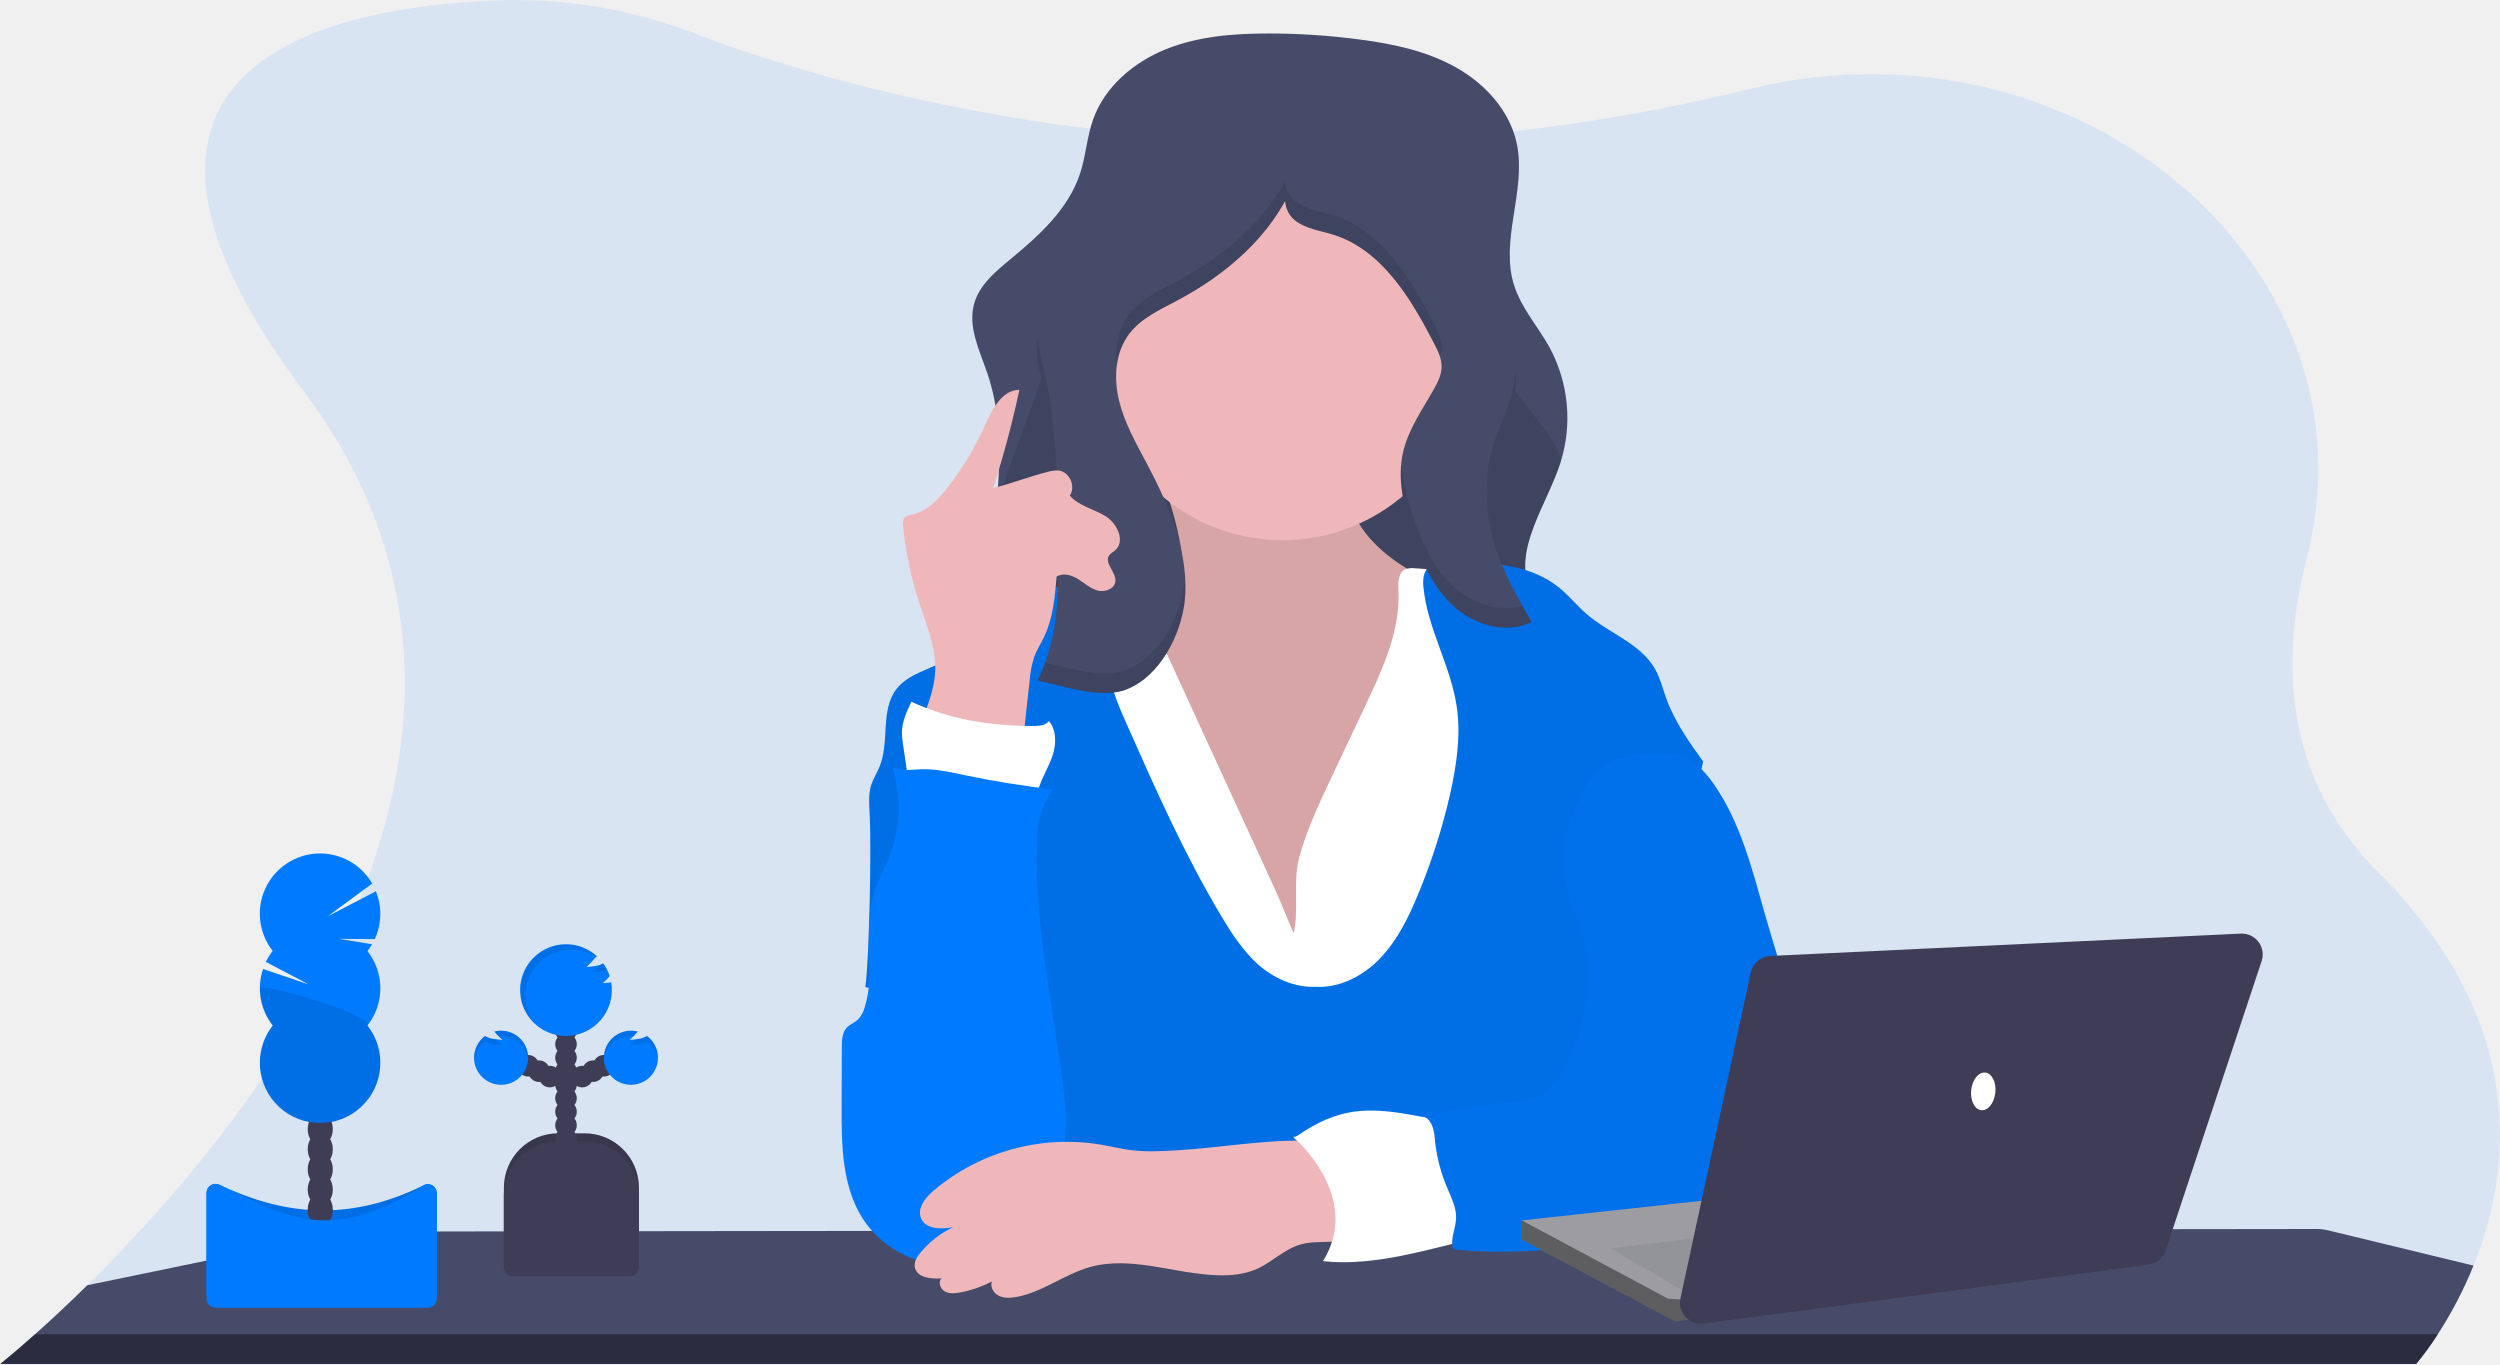
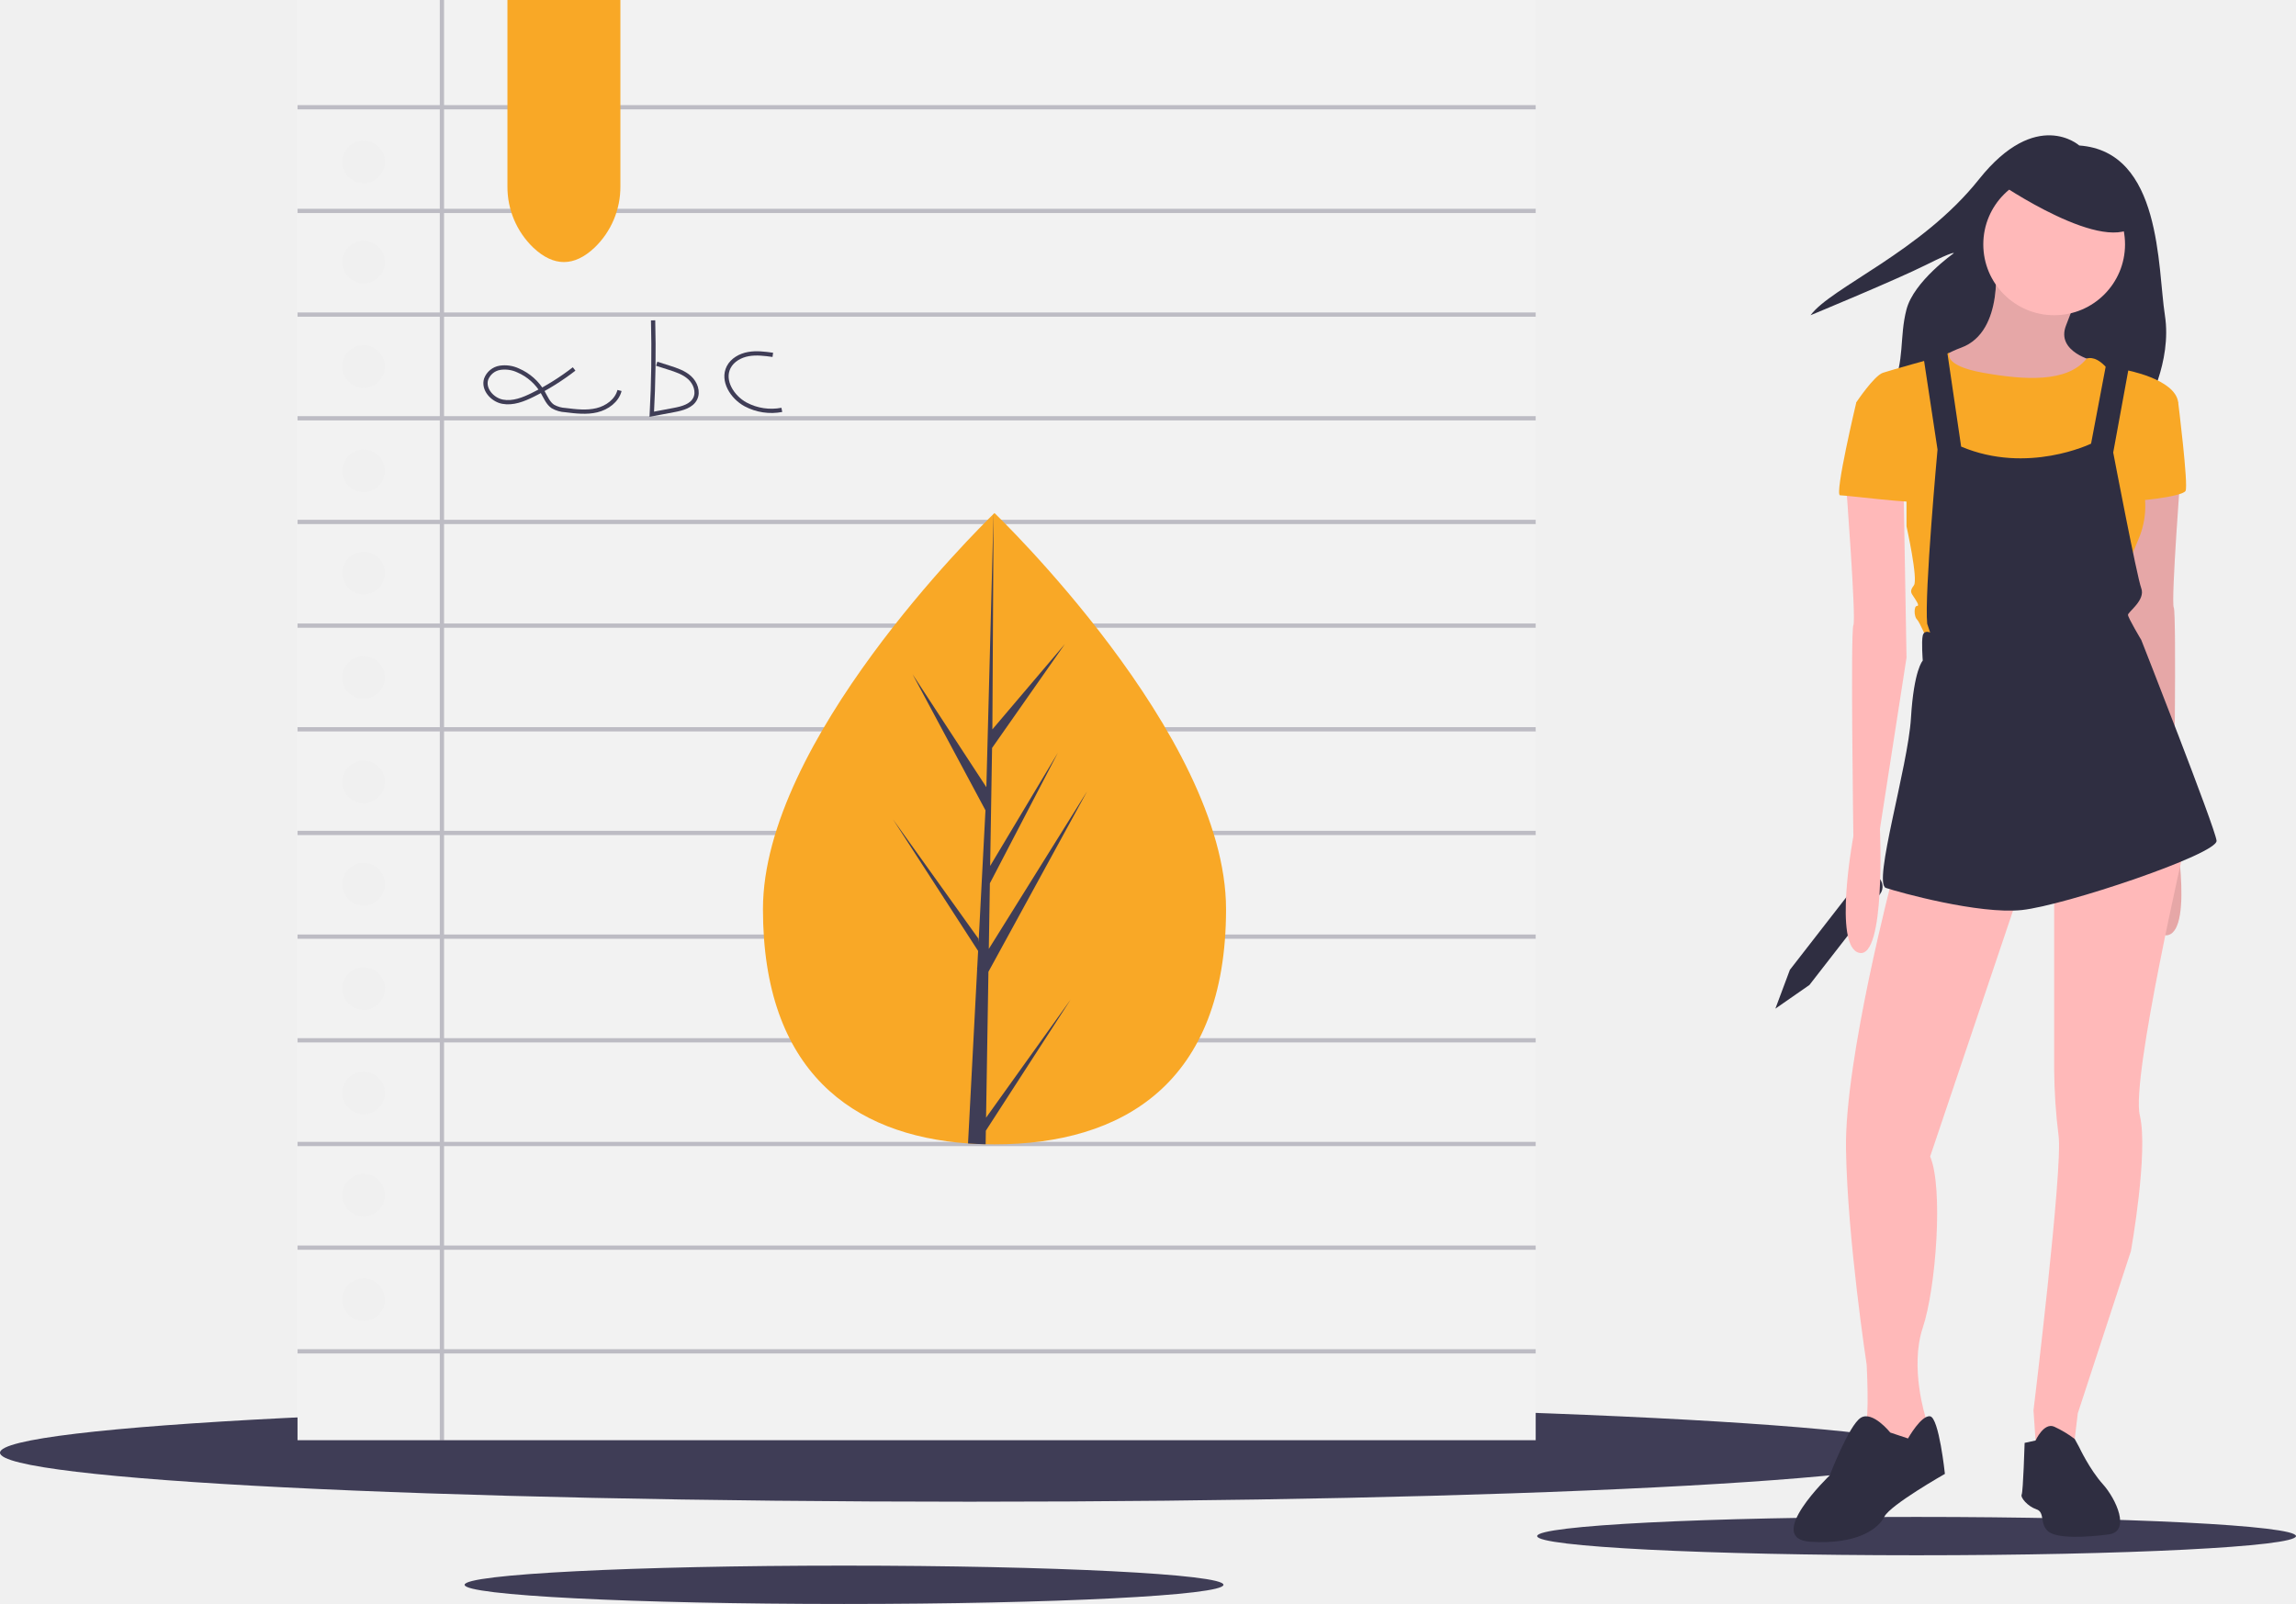
- <svg xmlns="http://www.w3.org/2000/svg" id="a02f2390-8fa7-48a9-96f1-2ec5f63ecbc1" data-name="Layer 1" width="1150" height="627.49" viewBox="0 0 1150 627.49">
-   <path d="M1162.81,718.44A188.54,188.54,0,0,1,1146.4,750a135.82,135.82,0,0,1-9.94,13.67.7.7,0,0,1-.11.12H25l.15-.12c1-.78,6.87-5.53,16-13.67,6.55-5.83,14.77-13.41,24-22.53,75.49-74.25,220.5-250,99.73-411-112.27-149.67,8.61-176.83,88.35-180a227.81,227.81,0,0,1,89.86,14.69c36.84,14,104.17,35.46,191.89,45.3,2.88.32,5.78.64,8.72.93a840.12,840.12,0,0,0,139.78,2.54h0c1.37-.08,2.75-.18,4.14-.28a830.62,830.62,0,0,0,136.72-21.15c2.91-.71,5.78-1.38,8.64-2.05,149.63-34.62,287.57,83.37,253.08,216.71-12.75,49.32-9.51,101.89,33,144.42C1188.66,607,1180.23,675.37,1162.81,718.44Z" transform="translate(-25 -136.26)" fill="#007bff" opacity="0.1" />
-   <path d="M1162.81,718.44A188.54,188.54,0,0,1,1146.4,750a135.82,135.82,0,0,1-9.94,13.67H25.15c1-.78,6.87-5.53,16-13.67,6.55-5.83,14.77-13.41,24-22.53l117.13-24.2a22.79,22.79,0,0,1,4.6-.47l124.87-.18h.13l61.85-.08h.14l52.2-.06,34.17,0h0l35,0,143.42-.2h.23l11.11,0,19.52,0,24.37,0h6.48L725,702h8.14l71.64-.1,22.88,0h0l11,0h0l82.75-.11,24.64,0,78.38-.11,66.16-.08a23.45,23.45,0,0,1,5.47.65Z" transform="translate(-25 -136.26)" fill="#454b69" />
-   <path d="M41.15,750H1146.4a135.82,135.82,0,0,1-9.94,13.67H25.15C26.13,762.84,32,758.09,41.15,750Z" transform="translate(-25 -136.26)" fill="none" />
-   <path d="M41.15,750H1146.4a135.82,135.82,0,0,1-9.94,13.67H25.15C26.13,762.84,32,758.09,41.15,750Z" transform="translate(-25 -136.26)" opacity="0.4" />
-   <path d="M758.22,439l-2.22.43L655.64,458.71c-29.15,5.6-58.72,11.23-88.33,9.08-21.45-1.56-41.49-7.92-62.1-13.5-11.65-3.16-24-4.42-27.95-17.46-5.45-18,3.42-44.65,5.51-62.89,2-17.9,3.18-36.25-.38-53.94a95.9,95.9,0,0,0-3.12-11.74c-3.57-10.59-9.18-21.6-6.15-32.35,2.39-8.53,9.68-14.62,16.5-20.26,13.36-11,27-23.33,32.3-39.82,2.6-8,3.09-16.61,5.89-24.55,5.31-15.1,18.65-26.39,33.49-32.37s31.16-7.25,47.17-7.25a319.6,319.6,0,0,1,42.27,2.81c15.28,2,30.7,5.29,44.13,12.87s24.75,20,27.88,35.14c4.43,21.41-7.87,44.21-1.27,65,3.32,10.51,11,19,16.33,28.62a68.17,68.17,0,0,1,5,53c-6.38,19.77-22,39.77-14,58.94,5.09,12.19,18.09,18.7,27.15,28.36Q757.17,437.7,758.22,439Z" transform="translate(-25 -136.26)" fill="#454b69" />
-   <path d="M756,436.48v2.95L655.64,458.71c-29.15,5.6-58.72,11.23-88.33,9.08-21.45-1.56-41.49-7.92-62.1-13.5-11.65-3.16-24-4.42-27.95-17.46-5.45-18,3.42-44.65,5.51-62.89,2-17.9,32.79-83.25,29.23-100.94l184,8c1.24,9.77,49.87,58.81,46.84,68.18-6.38,19.77-22,39.77-14,58.94C733.94,420.31,746.94,426.82,756,436.48Z" transform="translate(-25 -136.26)" opacity="0.1" />
-   <path d="M568,387c1.09,6.19,1.67,13-1.49,18.4-4.21,7.24-13.39,9.55-21.6,11.19l-28.5,5.7c-1.94.39-4,.83-5.45,2.16-1.71,1.53-2.29,3.95-2.54,6.23-1.15,10.32,2.5,20.49,5.83,30.32,6.73,19.91,12.38,40.24,20.89,59.45S555.33,558,572,570.84s38.73,19.68,59.14,14.66c17.78-4.37,32.36-16.92,44.93-30.23,10.37-11,20.07-23,25.1-37.27,3.47-9.8,4.6-20.24,5.69-30.58q2.53-23.78,5.06-47.56c.79-7.44,1.31-15.81-3.52-21.52-2.12-2.51-5-4.18-7.94-5.73C689.52,406.8,678,402,667.82,395s-19.21-16.64-22.3-28.6c-1.85-7.18-1.52-15-4.67-21.69-3.52-7.5-11-12.58-19-14.81s-16.44-1.93-24.68-1-40,3.31-43.41,12.6c-1.83,5,5.76,15.73,7.56,20.65A144.17,144.17,0,0,1,568,387Z" transform="translate(-25 -136.26)" fill="#efb7b9" />
-   <path d="M568,387c1.09,6.19,1.67,13-1.49,18.4-4.21,7.24-13.39,9.55-21.6,11.19l-28.5,5.7c-1.94.39-4,.83-5.45,2.16-1.71,1.53-2.29,3.95-2.54,6.23-1.15,10.32,2.5,20.49,5.83,30.32,6.73,19.91,12.38,40.24,20.89,59.45S555.33,558,572,570.84s38.73,19.68,59.14,14.66c17.78-4.37,32.36-16.92,44.93-30.23,10.37-11,20.07-23,25.1-37.27,3.47-9.8,4.6-20.24,5.69-30.58q2.53-23.78,5.06-47.56c.79-7.44,1.31-15.81-3.52-21.52-2.12-2.51-5-4.18-7.94-5.73C689.52,406.8,678,402,667.82,395s-19.21-16.64-22.3-28.6c-1.85-7.18-1.52-15-4.67-21.69-3.52-7.5-11-12.58-19-14.81s-16.44-1.93-24.68-1-40,3.31-43.41,12.6c-1.83,5,5.76,15.73,7.56,20.65A144.17,144.17,0,0,1,568,387Z" transform="translate(-25 -136.26)" opacity="0.1" />
-   <path d="M636.59,495.74l16.71-35.38c7.83-16.58,15.83-34,15-52.31-.16-3.64-.2-8.19,3-9.84a8.58,8.58,0,0,1,4.39-.56,177.59,177.59,0,0,1,51.51,10.42c3.21,1.16,6.5,2.5,8.75,5.06s3.16,6,3.93,9.3a271.54,271.54,0,0,1,5.73,33.87c3,28.22,1.51,56.69,0,85l-4.44,86.43a8.26,8.26,0,0,1-.73,3.56c-1.1,2-3.58,2.67-5.81,3.05-8.59,1.47-17.37,1.17-26.07.84-61.2-2.32-122.72-5.88-183.52,1.54q.41-13.49-.43-27c-2.41-38.89-12.49-76.83-22.39-114.51-5.77-22-11.36-46-2.07-66.73a28.59,28.59,0,0,1,5.79-8.82c3.95-3.87,9.34-5.91,14.68-7.37a93.43,93.43,0,0,1,28.29-3.2l63.05,137.27c2.88,6.28,5.25,12.89,8.12,19.09,2.58-10.71-.52-23.26,2.58-34.87C626,518.53,631.26,507,636.59,495.74Z" transform="translate(-25 -136.26)" fill="#fff" />
-   <path d="M630,590.19c11.28.71,22.24-5.07,30-13.24s12.88-18.53,17.21-29A286,286,0,0,0,692,501.84c3-13.4,5.13-27.27,3.06-40.85-2.86-18.75-13.47-35.79-15.28-54.67-.31-3.3-.11-7.16,2.54-9.15,1.64-1.23,3.8-1.4,5.84-1.52,18.86-1.12,39.58-.91,54.19,11.06,4.45,3.64,8.06,8.19,12.41,11.94,10.36,9,25,13.58,31.65,25.53,2.32,4.16,3.43,8.87,5.05,13.35,3.82,10.6,10.43,19.92,17,29.09-6.37,26.88-13.69,53.78-20.06,80.66-3.73,15.77-7.49,31.6-13.35,46.7-3.84,9.9-8.67,20-7.49,30.6.47,4.17,1.86,8.16,3.07,12.18a140,140,0,0,1,5.89,43.53l-285.34.7c13.67-19.6,17.68-43.64,16.29-67.49-.67-11.43-3.25-22.93-9-32.82-9.06-15.5-25-25.6-40.71-34.25-11-6-22.81,27.76-34.7,23.89,1.92-13.58,2.8-66,2-79.67-.26-4.48-.66-9.08.72-13.36.94-2.93,2.67-5.55,3.84-8.4,4.69-11.41.22-26,7.8-35.71,5.24-6.75,14.43-8.67,21.9-12.83,7.67-4.28,13.6-11,20.28-16.74A90.19,90.19,0,0,1,525.76,403a58.14,58.14,0,0,1,8.81,26c.51,5.81.14,11.7.95,17.48,1.11,7.83,4.35,15.18,7.56,22.42,13.37,30.19,26.79,60.47,43.73,88.82,4.79,8,10,16,16.94,22.23S620.68,590.63,630,590.19Z" transform="translate(-25 -136.26)" fill="#007bff" />
-   <path d="M630,590.19c11.28.71,22.24-5.07,30-13.24s12.88-18.53,17.21-29A286,286,0,0,0,692,501.84c3-13.4,5.13-27.27,3.06-40.85-2.86-18.75-13.47-35.79-15.28-54.67-.31-3.3-.11-7.16,2.54-9.15,1.64-1.23,3.8-1.4,5.84-1.52,18.86-1.12,39.58-.91,54.19,11.06,4.45,3.64,8.06,8.19,12.41,11.94,10.36,9,25,13.58,31.65,25.53,2.32,4.16,3.43,8.87,5.05,13.35,3.82,10.6,10.43,19.92,17,29.09-6.37,26.88-13.69,53.78-20.06,80.66-3.73,15.77-7.49,31.6-13.35,46.7-3.84,9.9-8.67,20-7.49,30.6.47,4.17,1.86,8.16,3.07,12.18a140,140,0,0,1,5.89,43.53l-285.34.7c13.67-19.6,17.68-43.64,16.29-67.49-.67-11.43-3.25-22.93-9-32.82-9.06-15.5-25-25.6-40.71-34.25-11-6-22.81,27.76-34.7,23.89,1.92-13.58,2.8-66,2-79.67-.26-4.48-.66-9.08.72-13.36.94-2.93,2.67-5.55,3.84-8.4,4.69-11.41.22-26,7.8-35.71,5.24-6.75,14.43-8.67,21.9-12.83,7.67-4.28,13.6-11,20.28-16.74A90.19,90.19,0,0,1,525.76,403a58.14,58.14,0,0,1,8.81,26c.51,5.81.14,11.7.95,17.48,1.11,7.83,4.35,15.18,7.56,22.42,13.37,30.19,26.79,60.47,43.73,88.82,4.79,8,10,16,16.94,22.23S620.68,590.63,630,590.19Z" transform="translate(-25 -136.26)" opacity="0.1" />
-   <circle cx="589.91" cy="162.75" r="85.72" fill="#efb7b9" />
-   <path d="M569.93,413.24c2.35-22.18-6.87-43.88-17.31-63.59-5-9.42-10.36-18.81-12.87-29.16s-1.79-22.07,4.63-30.58c5.46-7.24,14.12-11.15,22.13-15.4,22.61-12,43.28-29.64,53.22-53.23-5.62,3.06-4.16,12.19.8,16.22s11.72,4.81,17.82,6.73c22.24,7,35.58,29.18,46.28,49.9,1.75,3.38,3.53,6.95,3.51,10.76s-1.76,7.19-3.58,10.43c-5.28,9.4-11.74,18.43-14.14,28.94-2.75,12,.15,24.62,3.92,36.39,4,12.52,9.31,25.14,18.91,34.12s24.49,13.44,36.3,7.64c-11.79-20.27-24-42.92-19.4-65.9,2.22-11,8.19-21,10.73-31.94,4.84-20.87-3.22-42.34-11.13-62.26l-23.64-59.45c-3.61-9.09-7.72-18.79-16-23.94-5.6-3.47-12.38-4.37-18.94-5-21.12-1.88-43-1.26-62.66,6.6-35.82,14.31-58.28,49.59-76.1,83.81-5.34,10.25-10.61,21.14-10.39,32.7.12,6.34,1.89,12.51,3.33,18.69,5.86,25.16,6.18,51.23,6.48,77.06.23,19.82-.8,38.5-9.47,56.55,11.88,2.36,29.11,8.73,40.87,4.07C558.56,447.34,568,428.67,569.93,413.24Z" transform="translate(-25 -136.26)" fill="#454b69" />
-   <g opacity="0.1">
-     <path d="M511.78,392.36q.06-4.23,0-8.54c-.3-25.83-.62-51.9-6.48-77.06a130.05,130.05,0,0,1-3.06-14.88,38.89,38.89,0,0,0-.27,5.19c.12,6.34,1.89,12.51,3.33,18.69C511.13,340.77,511.49,366.68,511.78,392.36Z" transform="translate(-25 -136.26)" />
-     <path d="M720.88,324.57a60.51,60.51,0,0,0,1.3-17.82,55.54,55.54,0,0,1-1.3,8.82c-2.54,11-8.51,20.91-10.73,31.94a53,53,0,0,0-.8,14.78,52.45,52.45,0,0,1,.8-5.78C712.37,345.48,718.34,335.53,720.88,324.57Z" transform="translate(-25 -136.26)" />
-     <path d="M687.36,300.3a14.41,14.41,0,0,0,.78-4.41c0-3.81-1.76-7.38-3.51-10.76-10.7-20.72-24-42.88-46.28-49.9-6.1-1.92-12.85-2.7-17.82-6.73a12.68,12.68,0,0,1-4.38-8.8c-10.84,19.9-29.46,35.12-49.64,45.81-8,4.25-16.67,8.16-22.13,15.4-5.13,6.8-6.62,15.65-5.73,24.21a30.61,30.61,0,0,1,5.73-15.21c5.46-7.24,14.12-11.15,22.13-15.4,20.18-10.69,38.8-25.91,49.64-45.81a12.68,12.68,0,0,0,4.38,8.8c5,4,11.72,4.81,17.82,6.73,22.24,7,35.58,29.18,46.28,49.9A39.4,39.4,0,0,1,687.36,300.3Z" transform="translate(-25 -136.26)" />
-     <path d="M693.25,405.77c-9.6-9-14.89-21.6-18.91-34.12a98.77,98.77,0,0,1-4.8-21.71c-.93,10.27,1.62,20.78,4.8,30.71,4,12.52,9.31,25.14,18.91,34.12s24.49,13.44,36.3,7.64c-1.42-2.43-2.83-4.9-4.23-7.39C714.35,418.11,701.75,413.71,693.25,405.77Z" transform="translate(-25 -136.26)" />
-     <path d="M569.93,404.24c-1.93,15.43-11.37,34.1-26.74,40.2-10.67,4.23-25.86-.63-37.45-3.32a86.63,86.63,0,0,1-3.42,8.25c11.88,2.36,29.11,8.73,40.87,4.07,15.37-6.1,24.81-24.77,26.74-40.2a69.48,69.48,0,0,0,.22-11.62C570.09,402.49,570,403.37,569.93,404.24Z" transform="translate(-25 -136.26)" />
-   </g>
-   <path d="M691.1,652.18c-15.45-2.45-31.13-7.18-46.45-4-8.88,1.84-17,6.26-24.38,11.6,4.06,3.25,8.8,6.15,11.38,10.67a42,42,0,0,1,3.58,9.87c1.62,6,3.25,12.12,3.5,18.36s-1,12.74-4.72,17.77c19.48,1.92,38.36-2.88,57.36-7.57a15.71,15.71,0,0,0,6.07-2.45c3-2.36,3.88-6.56,3.9-10.39,0-6.84-1.92-13.51-3.87-20.07C695.15,668.1,693.43,660,691.1,652.18Z" transform="translate(-25 -136.26)" fill="#fff" />
-   <path d="M795.42,483.51c7.67,1,13.62,7.19,18,13.55,12.29,17.7,17.59,39.16,23.49,59.89q11,38.67,25.87,76.12a114.56,114.56,0,0,0,7.76,16.7c2.47,4.13,5.47,8.1,6.56,12.79,2.64,11.34-6.71,22-16.46,28.32A65.14,65.14,0,0,1,843.79,699c-5.82,1.74-11.89,2.4-17.92,3.06l-55.51,6c-25.55,2.78-51.33,5.56-76.89,2.88-1.61-5.6,1.55-9.56,1.32-15.39-.16-4.17-2-8.05-3.64-11.89a76,76,0,0,1-5.93-21.51c-.29-2.73-.39-5.53-1.43-8.07s-3.27-4.82-6-5c15-1.49,26.39-4.32,41.39-5.82,5.57-.56,11.36-1.19,16.11-4.15,5.89-3.67,9.19-10.29,11.81-16.71,6.49-15.9,10.67-33.42,7.26-50.26-2.8-13.81-10.61-26.67-10.57-40.76,0-8.39,2.86-16.52,6.24-24.2,3.58-8.12,8.25-16.42,16.11-20.54S786.55,482.31,795.42,483.51Z" transform="translate(-25 -136.26)" fill="#007bff" />
-   <path d="M795.42,483.51c7.67,1,13.62,7.19,18,13.55,12.29,17.7,17.59,39.16,23.49,59.89q11,38.67,25.87,76.12a114.56,114.56,0,0,0,7.76,16.7c2.47,4.13,5.47,8.1,6.56,12.79,2.64,11.34-6.71,22-16.46,28.32A65.14,65.14,0,0,1,843.79,699c-5.82,1.74-11.89,2.4-17.92,3.06l-55.51,6c-25.55,2.78-51.33,5.56-76.89,2.88-1.61-5.6,1.55-9.56,1.32-15.39-.16-4.17-2-8.05-3.64-11.89a76,76,0,0,1-5.93-21.51c-.29-2.73-.39-5.53-1.43-8.07s-3.27-4.82-6-5c15-1.49,26.39-4.32,41.39-5.82,5.57-.56,11.36-1.19,16.11-4.15,5.89-3.67,9.19-10.29,11.81-16.71,6.49-15.9,10.67-33.42,7.26-50.26-2.8-13.81-10.61-26.67-10.57-40.76,0-8.39,2.86-16.52,6.24-24.2,3.58-8.12,8.25-16.42,16.11-20.54S786.55,482.31,795.42,483.51Z" transform="translate(-25 -136.26)" opacity="0.08" />
-   <path d="M447.81,470.52c3.63-8.62,7.32-17.52,7.42-26.87.11-10.11-4-19.71-7.14-29.31a169.49,169.49,0,0,1-7.71-36.19,5,5,0,0,1,.5-3.47c.83-1.17,2.43-1.41,3.84-1.72,6.92-1.58,12.15-7.17,16.47-12.8A140.34,140.34,0,0,0,478.05,332c3.31-7.37,7.79-16.36,15.87-16.43a458.36,458.36,0,0,1-12.08,45.25c8.45-2.16,16.48-5.3,24.93-7.46a14.93,14.93,0,0,1,5.12-.68c5.06.53,8.16,7.38,5.22,11.53,4.13,4.84,11,6.14,16.4,9.46s9.28,11.54,4.48,15.71c-.94.81-2.13,1.38-2.81,2.42-2.32,3.58,3.36,7.69,2.89,11.93-.38,3.47-4.83,5.09-8.2,4.17s-6-3.44-9-5.29-6.92-3-9.83-1.08c-.78,9.41-1.62,19-5.69,27.57-1.49,3.13-3.4,6.06-4.6,9.31a45.88,45.88,0,0,0-2.12,10.93L495,482.53C477.68,486,462.15,480.81,447.81,470.52Z" transform="translate(-25 -136.26)" fill="#efb7b9" />
-   <path d="M443.58,500.27l-3.19-21.59a35.1,35.1,0,0,1-.51-5.32c0-5,2.2-9.77,4.33-14.32,17.65,8.24,36.73,11.17,56.2,11.18,2.57,0,5.5-.24,7.1-2.25,3.31,3.81,3.41,9.94,2,14.78s-4.12,9.2-5.92,13.92c-.91,2.39-1.65,5-3.39,6.84-2.7,2.91-7.08,3.41-11.06,3.39a70.71,70.71,0,0,1-12.48-1.19C466,503.73,454.24,498.36,443.58,500.27Z" transform="translate(-25 -136.26)" fill="#fff" />
-   <path d="M509.41,499.39q-20.55-2.34-40.83-6.6c-6.63-1.39-13.32-2.94-20.08-2.67-4.4.18-9.13,1.06-13-1.12,3.77,12.83,4,26.35-.51,38.94-2.67,7.5-6.74,14.49-8.7,22.21-4.08,16.15,1.52,33.76-3.58,49.62a12.56,12.56,0,0,1-3.08,5.52c-1.56,1.43-3.69,2.17-5.13,3.72-2.12,2.28-2.25,5.71-2.26,8.82l-.09,27.55c-.06,17.54.17,36.14,9.43,51,10.56,17,32.79,25.81,52.14,20.64a38.76,38.76,0,0,0,14.16-6.93c6.72-5.34,11-13.06,15.19-20.58,5-9,10-18.2,11.61-28.33,1.14-7.17.5-14.49-.32-21.7-4.52-40-14.33-79.66-12.22-119.81A36.31,36.31,0,0,1,509.41,499.39Z" transform="translate(-25 -136.26)" fill="#007bff" />
-   <path d="M566.67,665.39c-6.95.4-13.95.8-20.87,0-5-.6-9.88-1.83-14.84-2.67A95.11,95.11,0,0,0,454.37,684c-3.84,3.28-7.72,8.31-5.6,12.9,2.28,4.94,9.25,4.8,14.62,3.88a44,44,0,0,0-15,11.73c-1.5,1.83-2.92,4-2.63,6.37.61,4.95,7.33,5.85,12.3,5.42-1.62,1.74-.53,4.82,1.53,6s4.62.94,6.95.51a51.52,51.52,0,0,0,14.76-5.11c-.94,2.45.69,5.32,3,6.54s5.12,1.13,7.71.71c12.22-2,22.42-10.5,34.34-13.84,19.06-5.33,39,3.17,58.81,3.77,6.2.19,12.56-.44,18.21-3,6.93-3.15,12.52-9.06,19.84-11.16,8.13-2.32,17.46.35,24.9-3.66,5.41-2.91.53-25.34-.85-29.66-2.53-7.9-5.07-13.14-13.5-13.94C612.43,659.37,588.16,664.15,566.67,665.39Z" transform="translate(-25 -136.26)" fill="#efb7b9" />
-   <path d="M619.88,659.27s32.29,27.33,13.66,57.15l36-12.43V677.9c0-1.24-13.67-19.87-13.67-19.87l-16.15-2.49Z" transform="translate(-25 -136.26)" fill="#fff" />
-   <path d="M256.79,521.32h12.11a25,25,0,0,1,25,25v37.11a0,0,0,0,1,0,0H231.79a0,0,0,0,1,0,0V546.32A25,25,0,0,1,256.79,521.32Z" fill="#3f3d56" />
-   <path d="M256.79,521.32h12.11a25,25,0,0,1,25,25v37.11a0,0,0,0,1,0,0H231.79a0,0,0,0,1,0,0V546.32A25,25,0,0,1,256.79,521.32Z" opacity="0.1" />
-   <circle cx="260.36" cy="530.01" r="4.97" fill="#3f3d56" />
-   <circle cx="260.36" cy="523.8" r="4.97" fill="#3f3d56" />
-   <circle cx="260.36" cy="517.59" r="4.97" fill="#3f3d56" />
-   <circle cx="260.36" cy="511.38" r="4.97" fill="#3f3d56" />
-   <circle cx="260.36" cy="505.17" r="4.97" fill="#3f3d56" />
-   <circle cx="260.36" cy="498.96" r="4.97" fill="#3f3d56" />
-   <circle cx="260.36" cy="492.74" r="4.97" fill="#3f3d56" />
-   <circle cx="267.82" cy="495.23" r="4.97" fill="#3f3d56" />
-   <circle cx="272.79" cy="492.74" r="4.97" fill="#3f3d56" />
-   <circle cx="277.76" cy="490.26" r="4.97" fill="#3f3d56" />
-   <circle cx="260.36" cy="486.53" r="4.97" fill="#3f3d56" />
-   <circle cx="260.36" cy="480.32" r="4.97" fill="#3f3d56" />
-   <circle cx="260.36" cy="474.11" r="4.97" fill="#3f3d56" />
-   <circle cx="260.36" cy="467.9" r="4.97" fill="#3f3d56" />
-   <path d="M306,588.13q-1.86.27-3.72.39a28.56,28.56,0,0,0,3.2-3.28,21,21,0,0,0-3-5.83,10.22,10.22,0,0,1-4,1.26c-1.23.18-2.47.31-3.71.4,1.63-1.33,3.15-3.33,4.75-5a21.1,21.1,0,1,0,6.93,15.61,20.68,20.68,0,0,0-.32-3.63Z" transform="translate(-25 -136.26)" fill="#007bff" />
-   <path d="M322.57,612.82a9.64,9.64,0,0,1-4.18,1.39c-1.23.18-2.47.32-3.71.4a36.4,36.4,0,0,0,3.68-3.82,12.44,12.44,0,1,0,4.21,2Z" transform="translate(-25 -136.26)" fill="#007bff" />
-   <circle cx="252.91" cy="495.23" r="4.97" fill="#3f3d56" />
-   <circle cx="247.94" cy="492.74" r="4.97" fill="#3f3d56" />
-   <circle cx="242.97" cy="490.26" r="4.97" fill="#3f3d56" />
-   <path d="M248.16,612.82a9.64,9.64,0,0,0,4.18,1.39c1.23.18,2.47.32,3.71.4a35.42,35.42,0,0,1-3.68-3.82,12.44,12.44,0,1,1-4.21,2Z" transform="translate(-25 -136.26)" fill="#007bff" />
-   <path d="M256.79,525h12.11a25,25,0,0,1,25,25v32.87a4.24,4.24,0,0,1-4.24,4.24H236a4.24,4.24,0,0,1-4.24-4.24V550A25,25,0,0,1,256.79,525Z" fill="#3f3d56" />
-   <g opacity="0.1">
-     <path d="M306.34,589.49a18.83,18.83,0,0,1-1.6,1.52c.57,0,1.13-.09,1.7-.15C306.42,590.4,306.39,589.94,306.34,589.49Z" transform="translate(-25 -136.26)" />
-     <path d="M297.28,583.55c1.25-.08,2.48-.21,3.72-.39a12,12,0,0,0,3.23-.88,21.92,21.92,0,0,0-1.74-2.87,7.52,7.52,0,0,1-2,.85A28.79,28.79,0,0,1,297.28,583.55Z" transform="translate(-25 -136.26)" />
-     <path d="M266.73,594.22a21.08,21.08,0,0,1,32.5-17.76l.32-.34a21.1,21.1,0,1,0-27.82,31.73A21,21,0,0,1,266.73,594.22Z" transform="translate(-25 -136.26)" />
-   </g>
-   <g opacity="0.1">
-     <path d="M314.68,617.09c1.24-.08,2.48-.21,3.71-.39a9.65,9.65,0,0,0,4.18-1.4,12.43,12.43,0,0,1,5,8.8,11.38,11.38,0,0,0,.07-1.31,12.38,12.38,0,0,0-5-10,9.64,9.64,0,0,1-4.18,1.39l-1,.13A25.37,25.37,0,0,1,314.68,617.09Z" transform="translate(-25 -136.26)" />
-     <path d="M315.18,612.85a10.19,10.19,0,0,1,1.24.09c.65-.69,1.29-1.43,1.94-2.15a12.4,12.4,0,0,0-15.6,12c0,.42,0,.83.06,1.24A12.42,12.42,0,0,1,315.18,612.85Z" transform="translate(-25 -136.26)" />
-   </g>
-   <g opacity="0.1">
-     <path d="M256.05,617.09c-1.24-.08-2.48-.21-3.71-.39a9.65,9.65,0,0,1-4.18-1.4,12.43,12.43,0,0,0-5,8.8,11.38,11.38,0,0,1-.07-1.31,12.38,12.38,0,0,1,5-10,9.64,9.64,0,0,0,4.18,1.39l1,.13A23.67,23.67,0,0,0,256.05,617.09Z" transform="translate(-25 -136.26)" />
-     <path d="M255.55,612.85a10.51,10.51,0,0,0-1.25.09c-.64-.69-1.28-1.43-1.93-2.15a12.4,12.4,0,0,1,15.6,12c0,.42,0,.83-.06,1.24A12.42,12.42,0,0,0,255.55,612.85Z" transform="translate(-25 -136.26)" />
-   </g>
-   <path d="M221.85,735.39h-97.7a4.15,4.15,0,0,1-4.15-4.15V685a4.15,4.15,0,0,1,5.93-3.75c28.07,13.32,58.31,17.89,94,.21a4.16,4.16,0,0,1,6,3.71v46A4.15,4.15,0,0,1,221.85,735.39Z" transform="translate(-25 -136.26)" fill="#007bff" />
-   <path d="M221.85,735.39h-97.7a4.15,4.15,0,0,1-4.15-4.15V685a4.15,4.15,0,0,1,5.93-3.75c28.07,13.32,58.31,17.89,94,.21a4.16,4.16,0,0,1,6,3.71v46A4.15,4.15,0,0,1,221.85,735.39Z" transform="translate(-25 -136.26)" opacity="0.1" />
-   <ellipse cx="147.32" cy="556.41" rx="5.78" ry="7.57" fill="#3f3d56" />
-   <ellipse cx="147.32" cy="547.16" rx="5.78" ry="7.57" fill="#3f3d56" />
-   <ellipse cx="147.32" cy="537.9" rx="5.78" ry="7.57" fill="#3f3d56" />
-   <ellipse cx="147.32" cy="528.65" rx="5.78" ry="7.57" fill="#3f3d56" />
-   <ellipse cx="147.32" cy="519.39" rx="5.78" ry="7.57" fill="#3f3d56" />
-   <ellipse cx="147.32" cy="510.13" rx="5.78" ry="7.57" fill="#3f3d56" />
-   <ellipse cx="147.32" cy="500.88" rx="5.78" ry="7.57" fill="#3f3d56" />
-   <path d="M194,573.8a29.42,29.42,0,0,0,2.15-3.17l-15.2-2.5,16.44.12a27.71,27.71,0,0,0,.53-22l-22.05,11.44,20.34-15a27.71,27.71,0,1,0-45.77,31,27.1,27.1,0,0,0-3.16,5.05L167,589.1,146,582a27.74,27.74,0,0,0,4.47,26,27.71,27.71,0,1,0,43.56,0,27.71,27.71,0,0,0,0-34.26Z" transform="translate(-25 -136.26)" fill="#007bff" />
-   <path d="M144.49,590.93a27.59,27.59,0,0,0,5.93,17.13,27.71,27.71,0,1,0,43.56,0C197.69,603.35,144.49,587.82,144.49,590.93Z" transform="translate(-25 -136.26)" opacity="0.1" />
-   <path d="M221.85,737.84h-97.7a4.15,4.15,0,0,1-4.15-4.15V685a4.15,4.15,0,0,1,5.93-3.75c28.07,13.32,50.33,28.85,94,.21,2.59-1.7,6,.62,6,3.71v48.5A4.15,4.15,0,0,1,221.85,737.84Z" transform="translate(-25 -136.26)" fill="#007bff" />
-   <polygon points="921.83 587.81 777.69 606.88 770.48 607.83 700.01 570.19 700.01 561.38 920.23 537.36 921.83 587.81" fill="#9c9ca1" />
-   <polygon points="740.85 574.19 897 555.78 895.4 584.61 773.77 593.53 740.85 574.19" fill="#939498" />
-   <path d="M802.69,733.67v9.46l-7.21,1L725,706.45v-8.81l67.27,36S801.09,734.47,802.69,733.67Z" transform="translate(-25 -136.26)" opacity="0.4" />
-   <path d="M830.36,583.52,798,733.57a9.58,9.58,0,0,0,10.62,11.53L1013.35,718a9.58,9.58,0,0,0,7.84-6.48l44.17-133.2a9.6,9.6,0,0,0-9.56-12.6L839.28,576A9.6,9.6,0,0,0,830.36,583.52Z" transform="translate(-25 -136.26)" fill="#3f3d56" />
-   <ellipse cx="937.28" cy="638.27" rx="8.7" ry="5.59" transform="translate(179.55 1367.46) rotate(-84)" fill="#fff" />
+ <svg xmlns="http://www.w3.org/2000/svg" id="b0225cde-a2d2-4693-8ce5-502a1e8a6144" data-name="Layer 1" width="1077.382" height="752.861" viewBox="0 0 1077.382 752.861">
+   <ellipse cx="455" cy="681.861" rx="455" ry="23" fill="#3f3d56" />
+   <ellipse cx="899.338" cy="721" rx="178.043" ry="9" fill="#3f3d56" />
+   <ellipse cx="396.056" cy="743.861" rx="178.043" ry="9" fill="#3f3d56" />
+   <path d="M894.391,547.002l15.975-11.104,33.109-42.618a5.803,5.803,0,0,0-1.022-8.143h0a5.803,5.803,0,0,0-8.143,1.022l-33.109,42.618Z" transform="translate(-61.30906 -73.5693)" fill="#2f2e41" />
+   <path d="M1036.987,141.857s-20.091-18.013-47.11,15.934-69.279,50.574-78.978,63.737c0,0,40.182-16.627,54.038-23.555s13.163-5.542,13.163-5.542S959.395,205.594,955.931,218.757s-.693,24.248-6.928,37.411,119.16,9.006,119.16,9.006,12.47-21.477,9.006-43.646S1075.784,144.628,1036.987,141.857Z" transform="translate(-61.30906 -73.5693)" fill="#2f2e41" />
+   <path d="M997.498,195.202s4.85,33.947-15.934,41.567-13.163,18.013-13.163,18.013l31.176,15.241,33.254-10.392,11.085-16.627s-18.013-4.157-13.163-16.627,6.235-16.627,6.235-16.627Z" transform="translate(-61.30906 -73.5693)" fill="#ffb9b9" />
+   <path d="M997.498,195.202s4.85,33.947-15.934,41.567-13.163,18.013-13.163,18.013l31.176,15.241,33.254-10.392,11.085-16.627s-18.013-4.157-13.163-16.627,6.235-16.627,6.235-16.627Z" transform="translate(-61.30906 -73.5693)" opacity="0.1" />
+   <path d="M1084.79,292.193s-4.85,63.737-3.464,66.508,0,99.069,0,99.069,9.699,51.959-2.771,54.73-9.699-58.194-9.699-58.194l-12.47-80.364,1.386-79.671Z" transform="translate(-61.30906 -73.5693)" fill="#ffb9b9" />
+   <path d="M1084.79,292.193s-4.85,63.737-3.464,66.508,0,99.069,0,99.069,9.699,51.959-2.771,54.73-9.699-58.194-9.699-58.194l-12.47-80.364,1.386-79.671Z" transform="translate(-61.30906 -73.5693)" opacity="0.1" />
+   <path d="M949.696,484.096s-22.862,86.599-22.169,128.859,9.699,101.147,9.699,101.147,1.386,25.633-.693,28.404,10.392,14.549,10.392,14.549l13.163-7.621,4.85-5.542V739.043s-7.621-23.555-1.386-42.26,9.699-65.815,3.464-80.364l42.953-127.474Z" transform="translate(-61.30906 -73.5693)" fill="#ffb9b9" />
+   <path d="M948.31,745.971s-8.313-10.392-13.856-6.928-14.549,27.019-14.549,27.019-31.176,29.79-9.006,31.176,31.868-6.235,34.64-11.777,28.404-20.091,28.404-20.091-2.771-26.326-6.928-27.019-10.392,10.392-10.392,10.392Z" transform="translate(-61.30906 -73.5693)" fill="#2f2e41" />
+   <path d="M1025.21,489.638v85.906a265.616,265.616,0,0,0,2.078,31.176c2.078,15.241-11.777,128.859-11.777,128.859l1.386,20.091,17.32-1.386,2.078-17.32,24.94-76.207s8.313-46.417,4.157-63.737,21.477-128.166,21.477-128.166Z" transform="translate(-61.30906 -73.5693)" fill="#ffb9b9" />
+   <path d="M1011.354,750.82l5.131-1.115s3.875-8.584,8.725-6.505a52.3,52.3,0,0,1,9.643,5.778l2.134,3.921s4.85,10.392,11.085,17.32,13.163,22.169,2.771,23.555-24.248,2.078-28.404-1.386-1.386-9.006-5.542-10.392-7.621-5.542-6.928-6.928S1011.354,750.82,1011.354,750.82Z" transform="translate(-61.30906 -73.5693)" fill="#2f2e41" />
+   <circle cx="963.901" cy="114.705" r="33.254" fill="#ffb9b9" />
+   <path d="M967.015,242.312l9.151-3.195s-3.609,5.966,15.789,9.43,39.487,4.69,48.494-6.661c0,0,3.465-1.652,8.314,3.197s7.621,3.464,7.621,3.464l-3.464,18.013-6.928,33.254-9.006,24.94-25.633-5.542-27.712-20.091L973.25,272.102V247.161Z" transform="translate(-61.30906 -73.5693)" fill="#f9a826" />
+   <path d="M1051.536,252.011l6.928-4.85s23.555,4.157,24.94,15.241l-18.013,34.64a39.437,39.437,0,0,1-.693,29.79c-6.928,15.934-6.235,19.398-6.235,19.398l-4.85,20.784-87.984,6.928s-3.464-8.313-4.85-9.699-1.386-6.235,0-6.235,0-2.078-1.386-4.157-2.078-2.771,0-5.542-3.464-27.712-3.464-27.712V293.578l-23.555-31.176s8.313-12.47,12.47-13.856,23.93-6.85,23.93-6.85l4.474,6.588,6.235,50.143,9.006,30.483,37.921-6.443,14.731-24.732,9.699-29.097Z" transform="translate(-61.30906 -73.5693)" fill="#f9a826" />
+   <path d="M1077.862,258.246l5.542,4.157s4.85,38.796,3.464,41.567-25.633,5.542-26.326,4.157S1077.862,258.246,1077.862,258.246Z" transform="translate(-61.30906 -73.5693)" fill="#f9a826" />
+   <path d="M927.526,300.506s4.85,63.737,3.464,66.508,0,99.069,0,99.069-9.699,51.959,2.771,54.73,9.699-58.194,9.699-58.194l12.47-80.364-1.386-79.671Z" transform="translate(-61.30906 -73.5693)" fill="#ffb9b9" />
+   <path d="M963.551,238.848l6.928,45.724s-6.235,67.894-4.85,81.749l1.386,4.157s-2.771-1.386-3.464,1.386,0,11.777,0,11.777-4.157,4.157-5.542,27.019-18.013,77.593-11.777,79.671,43.646,12.47,63.737,10.392,92.141-26.326,91.448-32.561-35.332-94.22-35.332-94.22-6.235-10.392-6.235-11.777,8.313-6.928,6.235-12.47-13.163-63.737-13.163-63.737l7.621-41.567-10.392-2.771-7.621,40.182s-29.79,14.549-60.966,1.386l-6.928-47.11Z" transform="translate(-61.30906 -73.5693)" fill="#2f2e41" />
+   <path d="M937.918,260.324l-5.542,2.078s-10.392,43.646-7.621,43.646,36.025,4.157,36.025,2.771-6.235-35.332-6.235-35.332Z" transform="translate(-61.30906 -73.5693)" fill="#f9a826" />
+   <path d="M998.884,159.177s51.267,35.332,65.122,19.398-24.248-29.79-24.248-29.79l-31.868-3.464Z" transform="translate(-61.30906 -73.5693)" fill="#2f2e41" />
+   <path d="M200.922,73.569v676h581v-676Zm31,620a10,10,0,1,1,10-10A10,10,0,0,1,231.922,693.569Zm0-49a10,10,0,1,1,10-10A10,10,0,0,1,231.922,644.569Zm0-48a10,10,0,1,1,10-10A10,10,0,0,1,231.922,596.569Zm0-49a10,10,0,1,1,10-10A10,10,0,0,1,231.922,547.569Zm0-49a10,10,0,1,1,10-10A10,10,0,0,1,231.922,498.569Zm0-48a10,10,0,1,1,10-10A10,10,0,0,1,231.922,450.569Zm0-49a10,10,0,1,1,10-10A10,10,0,0,1,231.922,401.569Zm0-49a10,10,0,1,1,10-10A10,10,0,0,1,231.922,352.569Zm0-48a10,10,0,1,1,10-10A10,10,0,0,1,231.922,304.569Zm0-49a10,10,0,1,1,10-10A10,10,0,0,1,231.922,255.569Zm0-49a10,10,0,1,1,10-10A10,10,0,0,1,231.922,206.569Zm0-47a10,10,0,1,1,10-10A10,10,0,0,1,231.922,159.569Z" transform="translate(-61.30906 -73.5693)" fill="#f2f2f2" />
+   <polygon points="720.613 51.338 720.613 49.338 208.369 49.338 208.369 0 206.369 0 206.369 49.338 139.613 49.338 139.613 51.338 206.369 51.338 206.369 98 139.613 98 139.613 100 206.369 100 206.369 146.662 139.613 146.662 139.613 148.662 206.369 148.662 206.369 195.323 139.613 195.323 139.613 197.323 206.369 197.323 206.369 243.984 139.613 243.984 139.613 245.984 206.369 245.984 206.369 292.646 139.613 292.646 139.613 294.646 206.369 294.646 206.369 341.307 139.613 341.307 139.613 343.307 206.369 343.307 206.369 389.969 139.613 389.969 139.613 391.969 206.369 391.969 206.369 438.63 139.613 438.63 139.613 440.63 206.369 440.63 206.369 487.291 139.613 487.291 139.613 489.291 206.369 489.291 206.369 535.953 139.613 535.953 139.613 537.953 206.369 537.953 206.369 584.614 139.613 584.614 139.613 586.614 206.369 586.614 206.369 633.275 139.613 633.275 139.613 635.275 206.369 635.275 206.369 676 208.369 676 208.369 635.275 720.613 635.275 720.613 633.275 208.369 633.275 208.369 586.614 720.613 586.614 720.613 584.614 208.369 584.614 208.369 537.953 720.613 537.953 720.613 535.953 208.369 535.953 208.369 489.291 720.613 489.291 720.613 487.291 208.369 487.291 208.369 440.63 720.613 440.63 720.613 438.63 208.369 438.63 208.369 391.969 720.613 391.969 720.613 389.969 208.369 389.969 208.369 343.307 720.613 343.307 720.613 341.307 208.369 341.307 208.369 294.646 720.613 294.646 720.613 292.646 208.369 292.646 208.369 245.984 720.613 245.984 720.613 243.984 208.369 243.984 208.369 197.323 720.613 197.323 720.613 195.323 208.369 195.323 208.369 148.662 720.613 148.662 720.613 146.662 208.369 146.662 208.369 100 720.613 100 720.613 98 208.369 98 208.369 51.338 720.613 51.338" fill="#3f3d56" opacity="0.3" />
+   <path d="M330.708,246.748A115.522,115.522,0,0,1,311.33,258.894c-4.424,2.195-9.332,4.15-14.184,3.229s-9.209-5.879-7.727-10.59a8.373,8.373,0,0,1,6.45-5.326,14.822,14.822,0,0,1,8.56,1.235,24.614,24.614,0,0,1,11.618,10.309c1.356,2.361,2.418,5.068,4.669,6.599a13.266,13.266,0,0,0,5.929,1.716c4.904.613,9.936,1.22,14.74.061s9.407-4.483,10.632-9.271" transform="translate(-61.30906 -73.5693)" fill="none" stroke="#3f3d56" stroke-miterlimit="10" stroke-width="2" />
+   <path d="M367.772,223.933q.57,22.031-.616,44.061l10.422-1.969c3.842-.726,8.212-1.835,9.948-5.338,1.619-3.266.078-7.389-2.616-9.843s-6.285-3.626-9.759-4.731l-5.69-1.811" transform="translate(-61.30906 -73.5693)" fill="none" stroke="#3f3d56" stroke-miterlimit="10" stroke-width="2" />
+   <path d="M423.946,240.125c-3.805-.527-7.687-1.032-11.469-.354s-7.512,2.736-9.255,6.16c-3.22,6.323,1.713,14.109,7.965,17.465a25.77,25.77,0,0,0,16.99,2.558" transform="translate(-61.30906 -73.5693)" fill="none" stroke="#3f3d56" stroke-miterlimit="10" stroke-width="2" />
+   <path d="M340.276,189.821q-14.354,13.497-28.708,0a39.492,39.492,0,0,1-12.146-28.835V73.569h53v87.417A39.492,39.492,0,0,1,340.276,189.821Z" transform="translate(-61.30906 -73.5693)" fill="#f9a826" />
+   <path d="M636.622,500.299c0,81.83-48.64,110.4-108.65,110.4-1.39,0-2.78-.02-4.16-.05-2.78-.06-5.54-.19-8.26-.38-54.16-3.83-96.23-33.87-96.23-109.97,0-78.74,100.62-178.11,108.2-185.48a.01.01,0,0,1,.01-.01c.29-.29.44-.43.44-.43S636.622,418.479,636.622,500.299Z" transform="translate(-61.30906 -73.5693)" fill="#f9a826" />
+   <path d="M524.012,598.179l39.74-55.52-39.84,61.62-.1,6.37c-2.78-.06-5.54-.19-8.26-.38l4.28-81.86-.03-.64.07-.11.41-7.74-39.94-61.77,40.06,55.97.1,1.64,3.23-61.85-34.19-63.83,34.61,52.98,3.37-128.24.01-.44v.43l-.56,101.12,34.04-40.09-34.18,48.8-.9,55.38,31.79-53.15-31.92,61.3-.5,30.79,46.13-73.98-46.31,84.72Z" transform="translate(-61.30906 -73.5693)" fill="#3f3d56" />
</svg>
